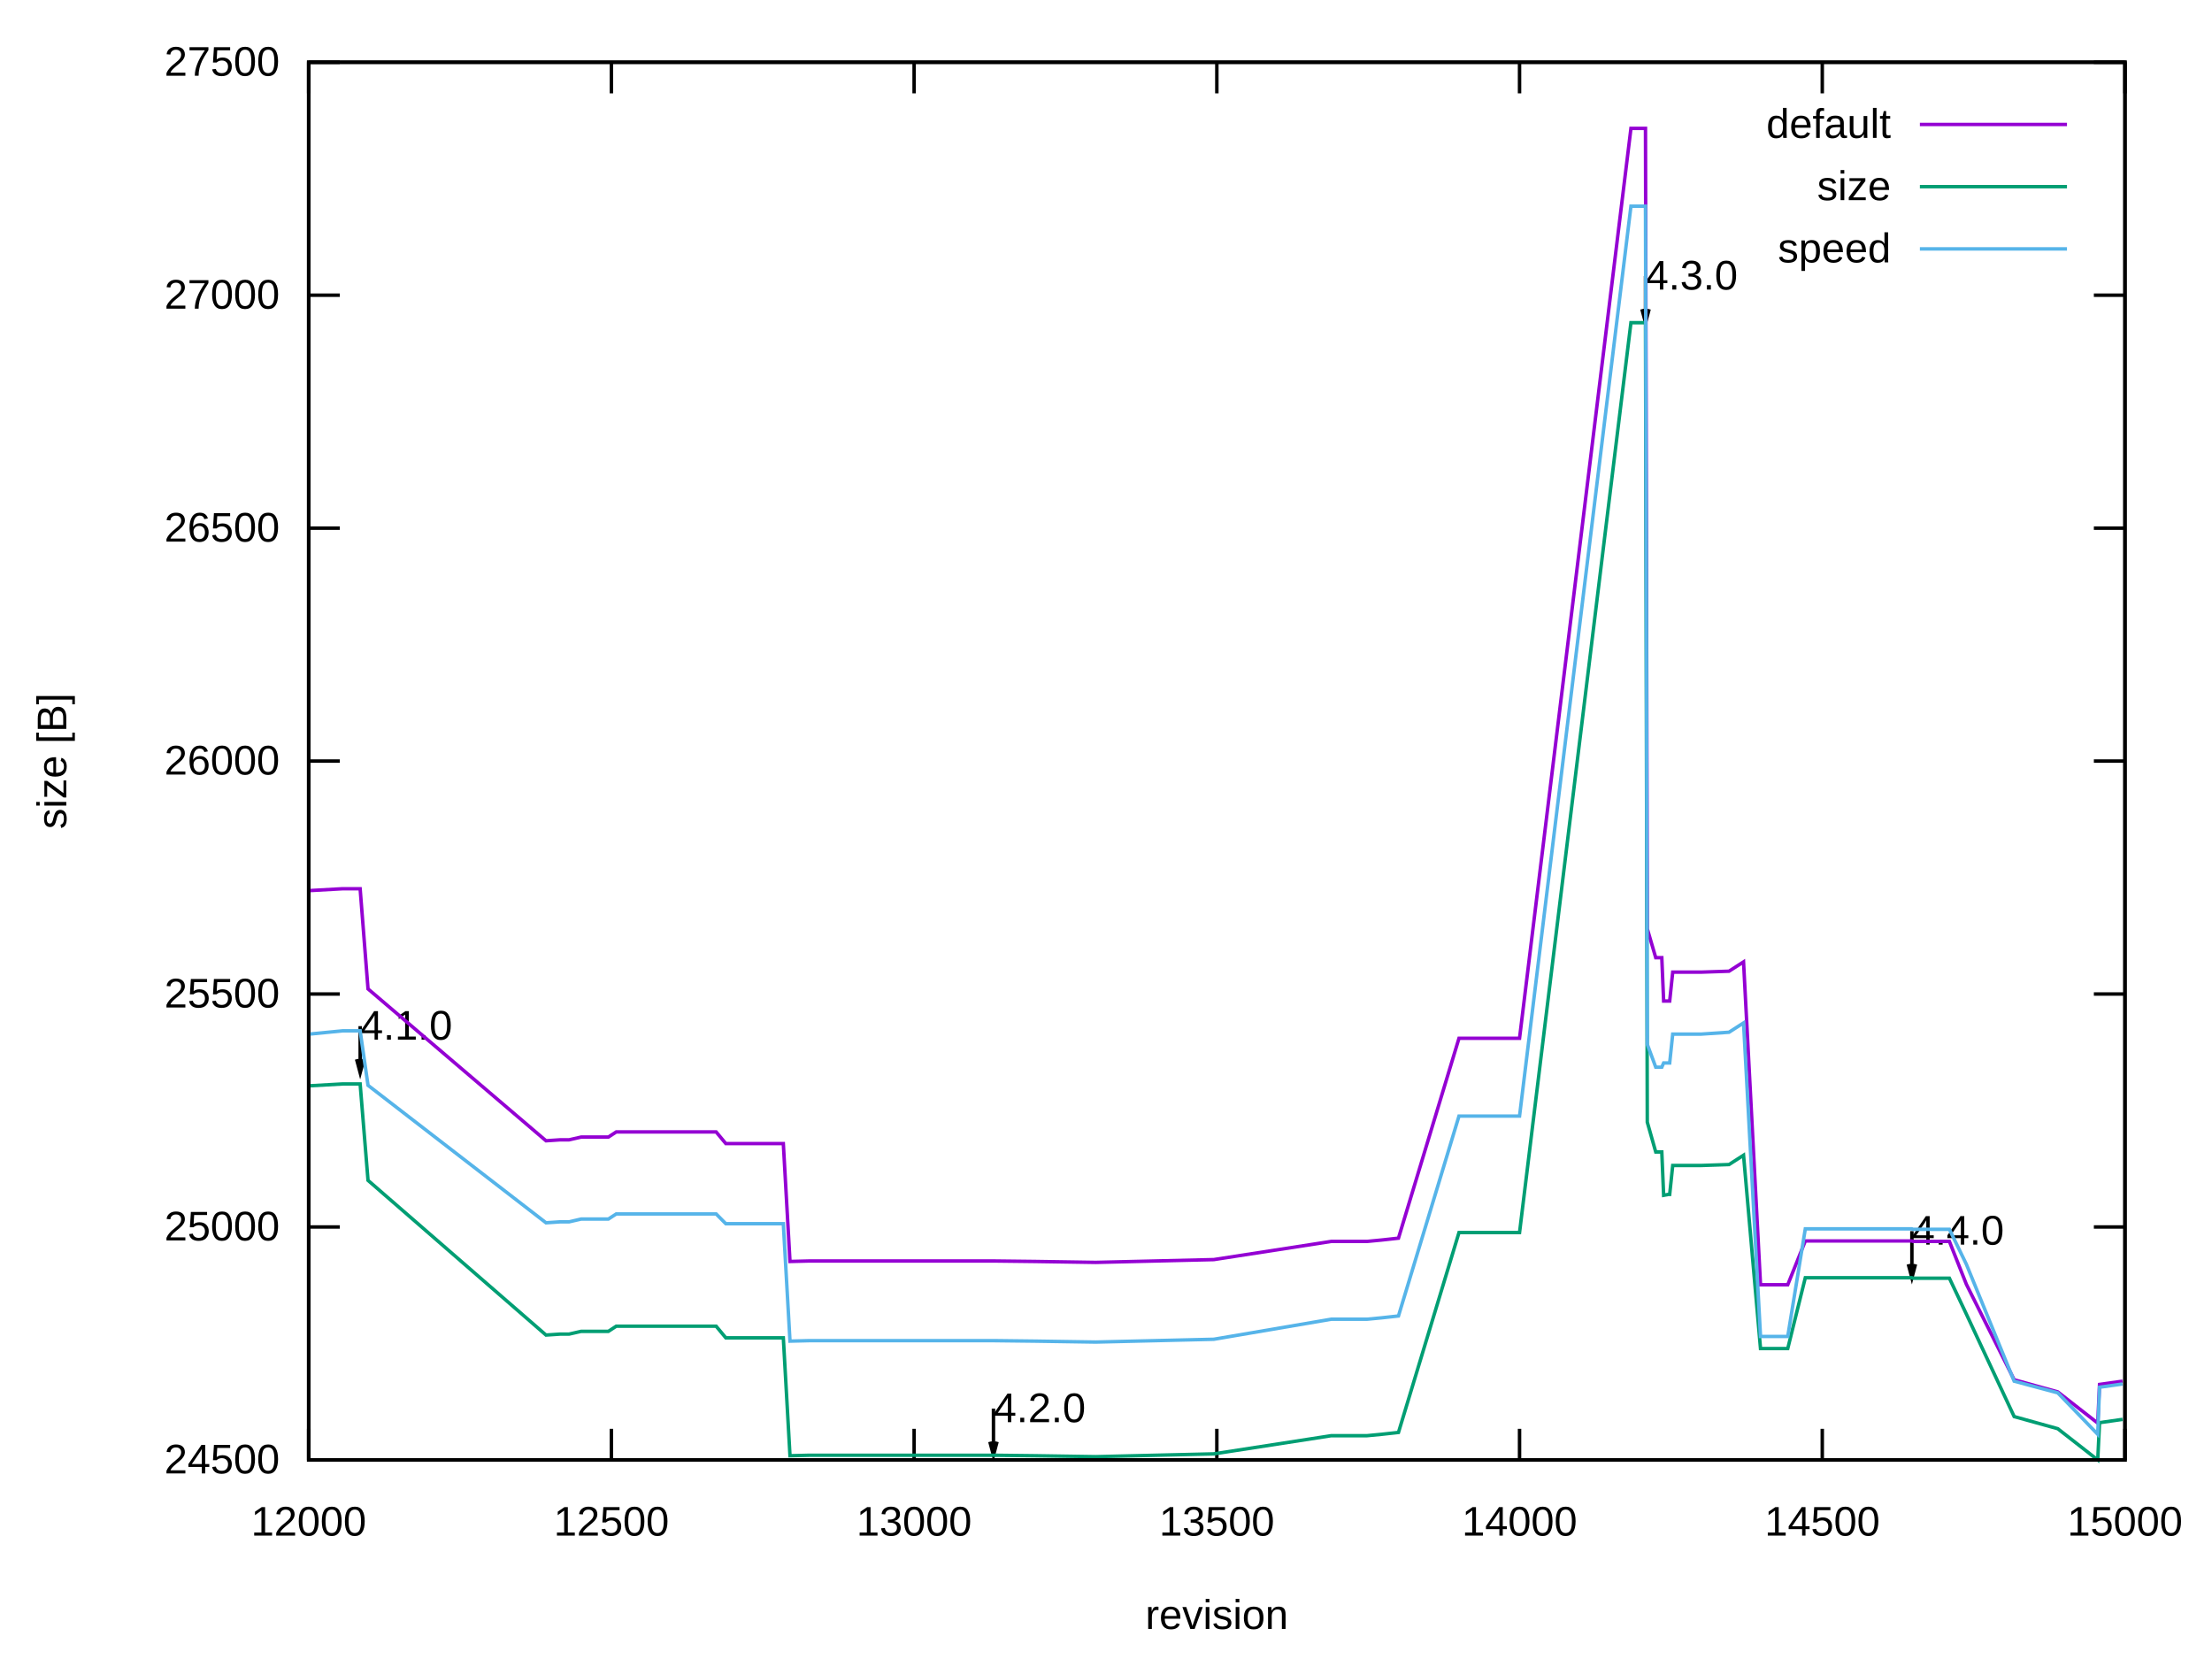
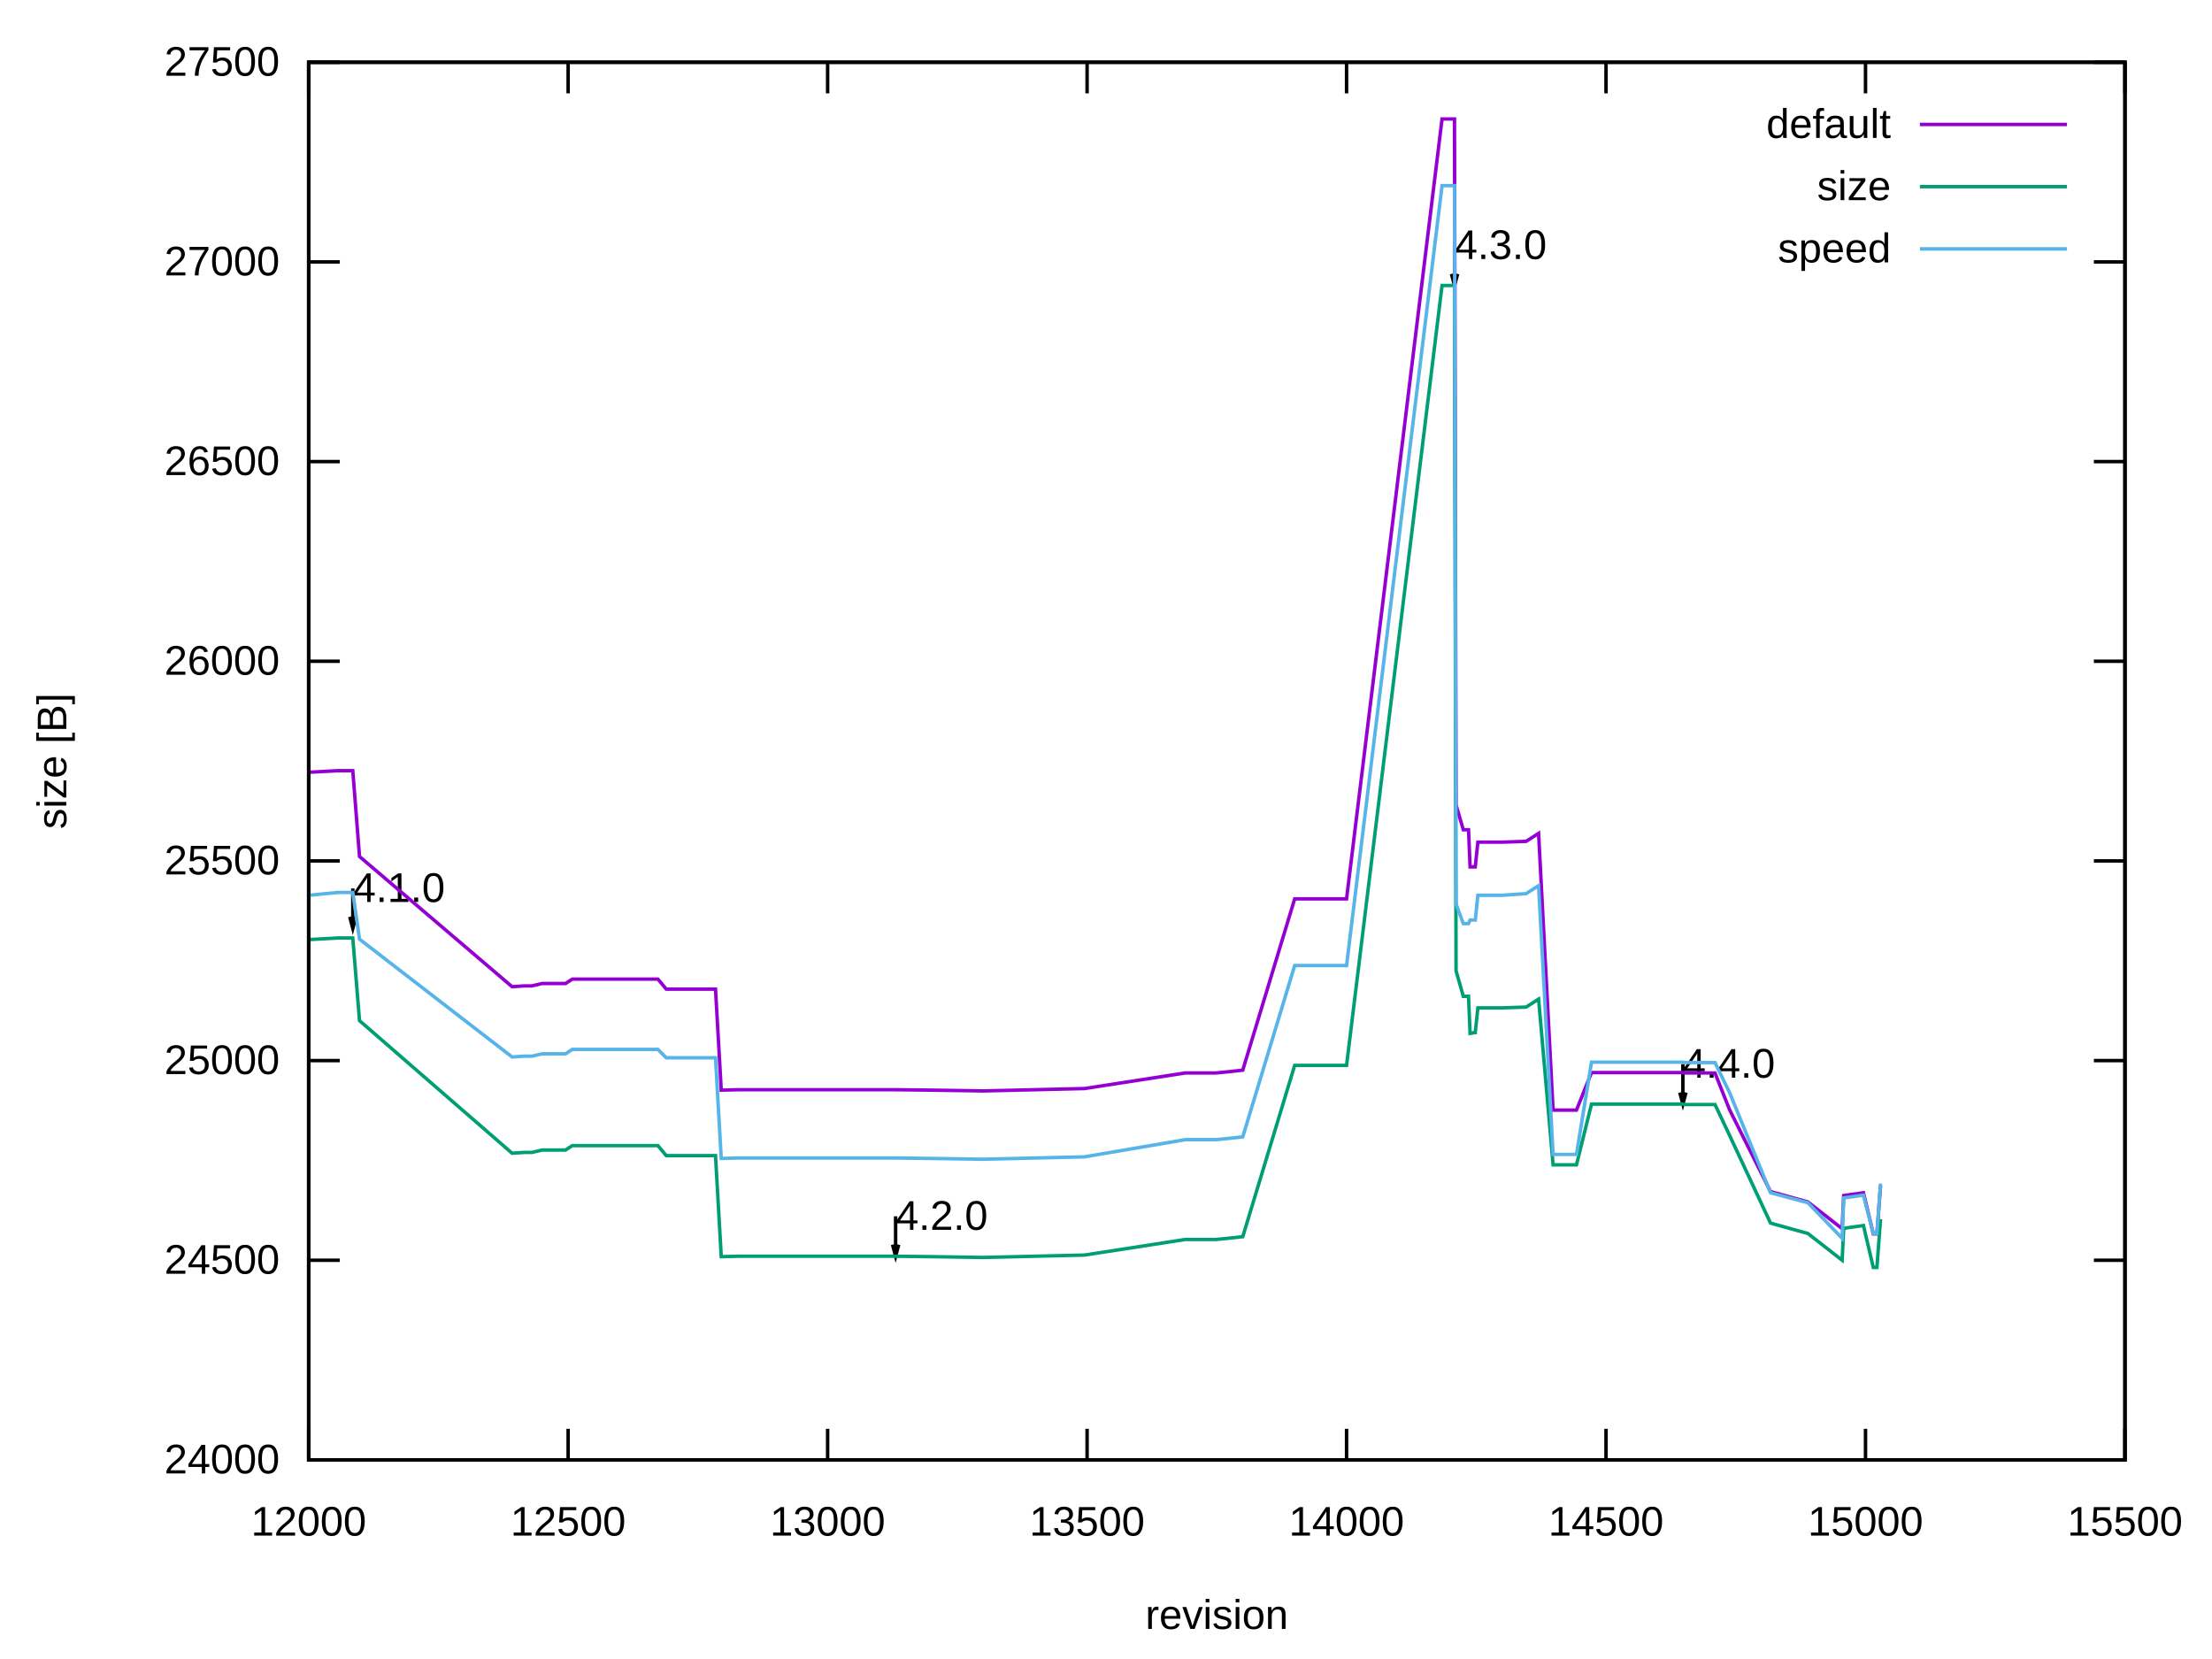
<svg xmlns="http://www.w3.org/2000/svg" xmlns:xlink="http://www.w3.org/1999/xlink" width="640" height="480" viewBox="0 0 640 480">
  <g id="gnuplot_canvas">
    <rect x="0" y="0" width="640" height="480" fill="none" />
    <defs>
      <circle id="gpDot" r="0.5" stroke-width="0.5" stroke="currentColor" />
      <path id="gpPt0" stroke-width="0.222" stroke="currentColor" d="M-1,0 h2 M0,-1 v2" />
      <path id="gpPt1" stroke-width="0.222" stroke="currentColor" d="M-1,-1 L1,1 M1,-1 L-1,1" />
      <path id="gpPt2" stroke-width="0.222" stroke="currentColor" d="M-1,0 L1,0 M0,-1 L0,1 M-1,-1 L1,1 M-1,1 L1,-1" />
      <rect id="gpPt3" stroke-width="0.222" stroke="currentColor" x="-1" y="-1" width="2" height="2" />
      <rect id="gpPt4" stroke-width="0.222" stroke="currentColor" fill="currentColor" x="-1" y="-1" width="2" height="2" />
      <circle id="gpPt5" stroke-width="0.222" stroke="currentColor" cx="0" cy="0" r="1" />
      <use xlink:href="#gpPt5" id="gpPt6" fill="currentColor" stroke="none" />
      <path id="gpPt7" stroke-width="0.222" stroke="currentColor" d="M0,-1.33 L-1.33,0.67 L1.33,0.67 z" />
      <use xlink:href="#gpPt7" id="gpPt8" fill="currentColor" stroke="none" />
      <use xlink:href="#gpPt7" id="gpPt9" stroke="currentColor" transform="rotate(180)" />
      <use xlink:href="#gpPt9" id="gpPt10" fill="currentColor" stroke="none" />
      <use xlink:href="#gpPt3" id="gpPt11" stroke="currentColor" transform="rotate(45)" />
      <use xlink:href="#gpPt11" id="gpPt12" fill="currentColor" stroke="none" />
      <path id="gpPt13" stroke-width="0.222" stroke="currentColor" d="M0,1.330 L1.265,0.411 L0.782,-1.067 L-0.782,-1.076 L-1.265,0.411 z" />
      <use xlink:href="#gpPt13" id="gpPt14" fill="currentColor" stroke="none" />
      <filter id="textbox" filterUnits="objectBoundingBox" x="0" y="0" height="1" width="1">
        <feFlood flood-color="white" flood-opacity="1" result="bgnd" />
        <feComposite in="SourceGraphic" in2="bgnd" operator="atop" />
      </filter>
      <filter id="greybox" filterUnits="objectBoundingBox" x="0" y="0" height="1" width="1">
        <feFlood flood-color="lightgrey" flood-opacity="1" result="grey" />
        <feComposite in="SourceGraphic" in2="grey" operator="atop" />
      </filter>
    </defs>
    <g fill="none" color="white" stroke="currentColor" stroke-width="1.00" stroke-linecap="butt" stroke-linejoin="miter">
</g>
    <g fill="none" color="black" stroke="currentColor" stroke-width="1.00" stroke-linecap="butt" stroke-linejoin="miter">
      <path stroke="black" d="M89.31,422.40 L98.31,422.40 M614.82,422.40 L605.82,422.40  " />
      <g transform="translate(80.92,426.30)" stroke="none" fill="black" font-family="Arial" font-size="12.00" text-anchor="end">
        <text>
+           <tspan font-family="Arial"> 24000</tspan>
+         </text>
+       </g>
+     </g>
+     <g fill="none" color="black" stroke="currentColor" stroke-width="1.00" stroke-linecap="butt" stroke-linejoin="miter">
+       <path stroke="black" d="M89.31,364.63 L98.31,364.63 M614.82,364.63 L605.82,364.63  " />
+       <g transform="translate(80.92,368.53)" stroke="none" fill="black" font-family="Arial" font-size="12.00" text-anchor="end">
+         <text>
          <tspan font-family="Arial"> 24500</tspan>
        </text>
      </g>
    </g>
    <g fill="none" color="black" stroke="currentColor" stroke-width="1.00" stroke-linecap="butt" stroke-linejoin="miter">
-       <path stroke="black" d="M89.31,355.00 L98.31,355.00 M614.82,355.00 L605.82,355.00  " />
-       <g transform="translate(80.92,358.90)" stroke="none" fill="black" font-family="Arial" font-size="12.00" text-anchor="end">
+       <path stroke="black" d="M89.31,306.86 L98.31,306.86 M614.82,306.86 L605.82,306.86  " />
+       <g transform="translate(80.92,310.76)" stroke="none" fill="black" font-family="Arial" font-size="12.00" text-anchor="end">
        <text>
          <tspan font-family="Arial"> 25000</tspan>
        </text>
      </g>
    </g>
    <g fill="none" color="black" stroke="currentColor" stroke-width="1.00" stroke-linecap="butt" stroke-linejoin="miter">
-       <path stroke="black" d="M89.31,287.60 L98.31,287.60 M614.82,287.60 L605.82,287.60  " />
-       <g transform="translate(80.92,291.50)" stroke="none" fill="black" font-family="Arial" font-size="12.00" text-anchor="end">
+       <path stroke="black" d="M89.31,249.09 L98.31,249.09 M614.82,249.09 L605.82,249.09  " />
+       <g transform="translate(80.92,252.99)" stroke="none" fill="black" font-family="Arial" font-size="12.00" text-anchor="end">
        <text>
          <tspan font-family="Arial"> 25500</tspan>
        </text>
      </g>
    </g>
    <g fill="none" color="black" stroke="currentColor" stroke-width="1.00" stroke-linecap="butt" stroke-linejoin="miter">
-       <path stroke="black" d="M89.31,220.20 L98.31,220.20 M614.82,220.20 L605.82,220.20  " />
-       <g transform="translate(80.92,224.10)" stroke="none" fill="black" font-family="Arial" font-size="12.00" text-anchor="end">
+       <path stroke="black" d="M89.31,191.32 L98.31,191.32 M614.82,191.32 L605.82,191.32  " />
+       <g transform="translate(80.92,195.22)" stroke="none" fill="black" font-family="Arial" font-size="12.00" text-anchor="end">
        <text>
          <tspan font-family="Arial"> 26000</tspan>
        </text>
      </g>
    </g>
    <g fill="none" color="black" stroke="currentColor" stroke-width="1.00" stroke-linecap="butt" stroke-linejoin="miter">
-       <path stroke="black" d="M89.31,152.81 L98.31,152.81 M614.82,152.81 L605.82,152.81  " />
-       <g transform="translate(80.92,156.71)" stroke="none" fill="black" font-family="Arial" font-size="12.00" text-anchor="end">
+       <path stroke="black" d="M89.31,133.55 L98.31,133.55 M614.82,133.55 L605.82,133.55  " />
+       <g transform="translate(80.92,137.45)" stroke="none" fill="black" font-family="Arial" font-size="12.00" text-anchor="end">
        <text>
          <tspan font-family="Arial"> 26500</tspan>
        </text>
      </g>
    </g>
    <g fill="none" color="black" stroke="currentColor" stroke-width="1.00" stroke-linecap="butt" stroke-linejoin="miter">
-       <path stroke="black" d="M89.31,85.41 L98.31,85.41 M614.82,85.41 L605.82,85.41  " />
-       <g transform="translate(80.92,89.31)" stroke="none" fill="black" font-family="Arial" font-size="12.00" text-anchor="end">
+       <path stroke="black" d="M89.31,75.78 L98.31,75.78 M614.82,75.78 L605.82,75.78  " />
+       <g transform="translate(80.92,79.68)" stroke="none" fill="black" font-family="Arial" font-size="12.00" text-anchor="end">
        <text>
          <tspan font-family="Arial"> 27000</tspan>
        </text>
      </g>
    </g>
    <g fill="none" color="black" stroke="currentColor" stroke-width="1.00" stroke-linecap="butt" stroke-linejoin="miter">
      <path stroke="black" d="M89.31,18.01 L98.31,18.01 M614.82,18.01 L605.82,18.01  " />
      <g transform="translate(80.92,21.91)" stroke="none" fill="black" font-family="Arial" font-size="12.00" text-anchor="end">
        <text>
          <tspan font-family="Arial"> 27500</tspan>
        </text>
      </g>
    </g>
    <g fill="none" color="black" stroke="currentColor" stroke-width="1.00" stroke-linecap="butt" stroke-linejoin="miter">
      <path stroke="black" d="M89.31,422.40 L89.31,413.40 M89.31,18.01 L89.31,27.01  " />
      <g transform="translate(89.31,444.30)" stroke="none" fill="black" font-family="Arial" font-size="12.00" text-anchor="middle">
        <text>
          <tspan font-family="Arial"> 12000</tspan>
        </text>
      </g>
    </g>
    <g fill="none" color="black" stroke="currentColor" stroke-width="1.00" stroke-linecap="butt" stroke-linejoin="miter">
-       <path stroke="black" d="M176.90,422.40 L176.90,413.40 M176.90,18.01 L176.90,27.01  " />
-       <g transform="translate(176.90,444.30)" stroke="none" fill="black" font-family="Arial" font-size="12.00" text-anchor="middle">
+       <path stroke="black" d="M164.38,422.40 L164.38,413.40 M164.38,18.01 L164.38,27.01  " />
+       <g transform="translate(164.38,444.30)" stroke="none" fill="black" font-family="Arial" font-size="12.00" text-anchor="middle">
        <text>
          <tspan font-family="Arial"> 12500</tspan>
        </text>
      </g>
    </g>
    <g fill="none" color="black" stroke="currentColor" stroke-width="1.00" stroke-linecap="butt" stroke-linejoin="miter">
-       <path stroke="black" d="M264.48,422.40 L264.48,413.40 M264.48,18.01 L264.48,27.01  " />
-       <g transform="translate(264.48,444.30)" stroke="none" fill="black" font-family="Arial" font-size="12.00" text-anchor="middle">
+       <path stroke="black" d="M239.46,422.40 L239.46,413.40 M239.46,18.01 L239.46,27.01  " />
+       <g transform="translate(239.46,444.30)" stroke="none" fill="black" font-family="Arial" font-size="12.00" text-anchor="middle">
        <text>
          <tspan font-family="Arial"> 13000</tspan>
        </text>
      </g>
    </g>
    <g fill="none" color="black" stroke="currentColor" stroke-width="1.00" stroke-linecap="butt" stroke-linejoin="miter">
-       <path stroke="black" d="M352.07,422.40 L352.07,413.40 M352.07,18.01 L352.07,27.01  " />
-       <g transform="translate(352.07,444.30)" stroke="none" fill="black" font-family="Arial" font-size="12.00" text-anchor="middle">
+       <path stroke="black" d="M314.53,422.40 L314.53,413.40 M314.53,18.01 L314.53,27.01  " />
+       <g transform="translate(314.53,444.30)" stroke="none" fill="black" font-family="Arial" font-size="12.00" text-anchor="middle">
        <text>
          <tspan font-family="Arial"> 13500</tspan>
        </text>
      </g>
    </g>
    <g fill="none" color="black" stroke="currentColor" stroke-width="1.00" stroke-linecap="butt" stroke-linejoin="miter">
-       <path stroke="black" d="M439.65,422.40 L439.65,413.40 M439.65,18.01 L439.65,27.01  " />
-       <g transform="translate(439.65,444.30)" stroke="none" fill="black" font-family="Arial" font-size="12.00" text-anchor="middle">
+       <path stroke="black" d="M389.60,422.40 L389.60,413.40 M389.60,18.01 L389.60,27.01  " />
+       <g transform="translate(389.60,444.30)" stroke="none" fill="black" font-family="Arial" font-size="12.00" text-anchor="middle">
        <text>
          <tspan font-family="Arial"> 14000</tspan>
        </text>
      </g>
    </g>
    <g fill="none" color="black" stroke="currentColor" stroke-width="1.00" stroke-linecap="butt" stroke-linejoin="miter">
-       <path stroke="black" d="M527.24,422.40 L527.24,413.40 M527.24,18.01 L527.24,27.01  " />
-       <g transform="translate(527.24,444.30)" stroke="none" fill="black" font-family="Arial" font-size="12.00" text-anchor="middle">
+       <path stroke="black" d="M464.67,422.40 L464.67,413.40 M464.67,18.01 L464.67,27.01  " />
+       <g transform="translate(464.67,444.30)" stroke="none" fill="black" font-family="Arial" font-size="12.00" text-anchor="middle">
        <text>
          <tspan font-family="Arial"> 14500</tspan>
+         </text>
+       </g>
+     </g>
+     <g fill="none" color="black" stroke="currentColor" stroke-width="1.00" stroke-linecap="butt" stroke-linejoin="miter">
+       <path stroke="black" d="M539.75,422.40 L539.75,413.40 M539.75,18.01 L539.75,27.01  " />
+       <g transform="translate(539.75,444.30)" stroke="none" fill="black" font-family="Arial" font-size="12.00" text-anchor="middle">
+         <text>
+           <tspan font-family="Arial"> 15000</tspan>
        </text>
      </g>
    </g>
    <g fill="none" color="black" stroke="currentColor" stroke-width="1.00" stroke-linecap="butt" stroke-linejoin="miter">
      <path stroke="black" d="M614.82,422.40 L614.82,413.40 M614.82,18.01 L614.82,27.01  " />
      <g transform="translate(614.82,444.30)" stroke="none" fill="black" font-family="Arial" font-size="12.00" text-anchor="middle">
        <text>
-           <tspan font-family="Arial"> 15000</tspan>
+           <tspan font-family="Arial"> 15500</tspan>
        </text>
      </g>
    </g>
    <g fill="none" color="black" stroke="currentColor" stroke-width="1.00" stroke-linecap="butt" stroke-linejoin="miter">
</g>
    <g fill="none" color="black" stroke="currentColor" stroke-width="1.00" stroke-linecap="butt" stroke-linejoin="miter">
      <path stroke="black" d="M89.31,18.01 L89.31,422.40 L614.82,422.40 L614.82,18.01 L89.31,18.01 Z  " />
-       <g transform="translate(104.20,300.80)" stroke="none" fill="black" font-family="Arial" font-size="12.00" text-anchor="start">
+       <g transform="translate(102.07,260.96)" stroke="none" fill="black" font-family="Arial" font-size="12.00" text-anchor="start">
        <text>
          <tspan font-family="Arial">4.1.0</tspan>
        </text>
      </g>
-       <g transform="translate(287.43,411.47)" stroke="none" fill="black" font-family="Arial" font-size="12.00" text-anchor="start">
+       <g transform="translate(259.12,355.82)" stroke="none" fill="black" font-family="Arial" font-size="12.00" text-anchor="start">
        <text>
          <tspan font-family="Arial">4.2.0</tspan>
        </text>
      </g>
-       <g transform="translate(476.09,83.78)" stroke="none" fill="black" font-family="Arial" font-size="12.00" text-anchor="start">
+       <g transform="translate(420.83,74.94)" stroke="none" fill="black" font-family="Arial" font-size="12.00" text-anchor="start">
        <text>
          <tspan font-family="Arial">4.3.0</tspan>
        </text>
      </g>
-       <g transform="translate(553.16,360.11)" stroke="none" fill="black" font-family="Arial" font-size="12.00" text-anchor="start">
+       <g transform="translate(486.90,311.80)" stroke="none" fill="black" font-family="Arial" font-size="12.00" text-anchor="start">
        <text>
          <tspan font-family="Arial">4.4.0</tspan>
        </text>
      </g>
    </g>
    <g fill="none" color="black" stroke="currentColor" stroke-width="1.00" stroke-linecap="butt" stroke-linejoin="miter">
-       <path stroke="black" d="M103.17,306.47 L104.21,310.37 L105.25,306.47 M104.21,296.89 L104.21,310.37  " />
-     </g>
-     <g fill="none" color="black" stroke="currentColor" stroke-width="1.00" stroke-linecap="butt" stroke-linejoin="miter">
-       <path stroke="black" d="M286.40,417.14 L287.44,421.04 L288.48,417.14 M287.44,407.56 L287.44,421.04  " />
-     </g>
-     <g fill="none" color="black" stroke="currentColor" stroke-width="1.00" stroke-linecap="butt" stroke-linejoin="miter">
-       <path stroke="black" d="M475.06,89.45 L476.10,93.35 L477.14,89.45 M476.10,79.87 L476.10,93.35  " />
-     </g>
-     <g fill="none" color="black" stroke="currentColor" stroke-width="1.00" stroke-linecap="butt" stroke-linejoin="miter">
-       <path stroke="black" d="M552.13,365.78 L553.17,369.68 L554.21,365.78 M553.17,356.20 L553.17,369.68  " />
+       <path stroke="black" d="M101.19,265.27 L102.08,268.61 L102.97,265.27 M102.08,257.05 L102.08,268.61  " />
+     </g>
+     <g fill="none" color="black" stroke="currentColor" stroke-width="1.00" stroke-linecap="butt" stroke-linejoin="miter">
+       <path stroke="black" d="M258.24,360.12 L259.13,363.46 L260.02,360.12 M259.13,351.91 L259.13,363.46  " />
+     </g>
+     <g fill="none" color="black" stroke="currentColor" stroke-width="1.00" stroke-linecap="butt" stroke-linejoin="miter">
+       <path stroke="black" d="M419.95,79.25 L420.84,82.59 L421.73,79.25 M420.84,71.03 L420.84,82.59  " />
+     </g>
+     <g fill="none" color="black" stroke="currentColor" stroke-width="1.00" stroke-linecap="butt" stroke-linejoin="miter">
+       <path stroke="black" d="M486.02,316.10 L486.91,319.44 L487.80,316.10 M486.91,307.89 L486.91,319.44  " />
    </g>
    <g fill="none" color="black" stroke="currentColor" stroke-width="1.00" stroke-linecap="butt" stroke-linejoin="miter">
</g>
    <g id="gnuplot_plot_1">
      <g fill="none" color="black" stroke="currentColor" stroke-width="1.00" stroke-linecap="butt" stroke-linejoin="miter">
        <g transform="translate(547.09,39.91)" stroke="none" fill="black" font-family="Arial" font-size="12.00" text-anchor="end">
          <text>
            <tspan font-family="Arial">default</tspan>
          </text>
        </g>
      </g>
      <g fill="none" color="black" stroke="currentColor" stroke-width="1.00" stroke-linecap="butt" stroke-linejoin="miter">
-         <path stroke="rgb(148,   0, 211)" d="M555.48,36.01 L598.04,36.01 M89.49,257.68 L99.12,257.14 L104.20,257.14 L106.48,286.12 L157.98,330.06 L162.01,329.79   L164.63,329.79 L168.14,328.99 L170.59,328.99 L174.79,328.99 L176.02,328.99 L178.30,327.50 L201.77,327.50 L207.20,327.50   L210.00,330.87 L210.53,330.87 L219.99,330.87 L226.64,330.87 L228.57,364.98 L234.18,364.84 L240.31,364.84 L242.58,364.84   L245.39,364.84 L246.96,364.84 L259.05,364.84 L287.43,364.84 L299.51,364.98 L317.03,365.25 L351.19,364.44 L385.17,359.18   L386.92,359.18 L388.68,359.18 L395.51,359.18 L399.71,358.78 L404.62,358.24 L422.13,300.41 L439.65,300.41 L471.88,37.15   L476.09,37.15 L476.61,268.73 L479.06,277.09 L480.81,277.09 L481.34,289.63 L482.74,289.63 L483.09,289.63 L483.97,281.27   L492.20,281.27 L500.26,281.00 L504.46,278.30 L509.37,371.72 L510.59,371.72 L517.25,371.72 L522.33,359.05 L528.99,359.05   L532.14,359.05 L553.16,359.05 L553.51,359.18 L564.02,359.18 L568.93,371.58 L582.76,399.21 L595.38,402.72 L606.94,411.75   L607.46,400.56 L614.12,399.62  " />
+         <path stroke="rgb(148,   0, 211)" d="M555.48,36.01 L598.04,36.01 M89.46,223.44 L97.72,222.98 L102.07,222.98 L104.02,247.82 L148.17,285.49 L151.62,285.25   L153.87,285.25 L156.88,284.56 L158.98,284.56 L162.58,284.56 L163.63,284.56 L165.58,283.29 L185.70,283.29 L190.36,283.29   L192.76,286.18 L193.21,286.18 L201.32,286.18 L207.02,286.18 L208.68,315.41 L213.48,315.29 L218.74,315.29 L220.69,315.29   L223.09,315.29 L224.44,315.29 L234.80,315.29 L259.12,315.29 L269.48,315.41 L284.50,315.64 L313.78,314.95 L342.91,310.44   L344.41,310.44 L345.91,310.44 L351.76,310.44 L355.37,310.10 L359.57,309.63 L374.59,260.07 L389.60,260.07 L417.23,34.42   L420.83,34.42 L421.28,232.91 L423.38,240.08 L424.89,240.08 L425.34,250.82 L426.54,250.82 L426.84,250.82 L427.59,243.66   L434.65,243.66 L441.55,243.43 L445.16,241.12 L449.36,321.19 L450.41,321.19 L456.12,321.19 L460.47,310.33 L466.18,310.33   L468.88,310.33 L486.90,310.33 L487.20,310.44 L496.20,310.44 L500.41,321.07 L512.27,344.76 L523.08,347.76 L532.99,355.50   L533.44,345.91 L539.15,345.10 L542.00,357.00 L543.05,357.00 L544.10,343.02  " />
      </g>
    </g>
    <g id="gnuplot_plot_2">
      <g fill="none" color="black" stroke="currentColor" stroke-width="1.00" stroke-linecap="butt" stroke-linejoin="miter">
        <g transform="translate(547.09,57.91)" stroke="none" fill="black" font-family="Arial" font-size="12.00" text-anchor="end">
          <text>
            <tspan font-family="Arial">size</tspan>
          </text>
        </g>
      </g>
      <g fill="none" color="black" stroke="currentColor" stroke-width="1.00" stroke-linecap="butt" stroke-linejoin="miter">
-         <path stroke="rgb(  0, 158, 115)" d="M555.48,54.01 L598.04,54.01 M89.49,314.16 L99.12,313.62 L104.20,313.62 L106.48,341.52 L157.98,386.27 L162.01,386.00   L164.63,386.00 L168.14,385.20 L170.59,385.20 L174.79,385.20 L176.02,385.20 L178.30,383.71 L201.77,383.71 L207.20,383.71   L210.00,387.08 L210.53,387.08 L219.99,387.08 L226.64,387.08 L228.57,421.19 L234.18,421.05 L240.31,421.05 L242.58,421.05   L245.39,421.05 L246.96,421.05 L259.05,421.05 L287.43,421.05 L299.51,421.19 L317.03,421.46 L351.19,420.65 L385.17,415.39   L386.92,415.39 L388.68,415.39 L395.51,415.39 L399.71,414.99 L404.62,414.45 L422.13,356.62 L439.65,356.62 L471.88,93.36   L476.09,93.36 L476.61,324.67 L479.06,333.30 L480.81,333.30 L481.34,345.84 L482.74,345.57 L483.09,345.57 L483.97,337.21   L492.20,337.21 L500.26,336.94 L504.46,334.24 L509.37,390.18 L510.59,390.18 L517.25,390.18 L522.33,369.69 L528.99,369.69   L532.14,369.69 L553.16,369.69 L553.51,369.83 L564.02,369.83 L568.93,380.21 L582.76,409.86 L595.38,413.37 L606.94,422.40   L607.46,411.62 L614.12,410.67  " />
+         <path stroke="rgb(  0, 158, 115)" d="M555.48,54.01 L598.04,54.01 M89.46,271.85 L97.72,271.39 L102.07,271.39 L104.02,295.31 L148.17,333.67 L151.62,333.43   L153.87,333.43 L156.88,332.74 L158.98,332.74 L162.58,332.74 L163.63,332.74 L165.58,331.47 L185.70,331.47 L190.36,331.47   L192.76,334.36 L193.21,334.36 L201.32,334.36 L207.02,334.36 L208.68,363.59 L213.48,363.47 L218.74,363.47 L220.69,363.47   L223.09,363.47 L224.44,363.47 L234.80,363.47 L259.12,363.47 L269.48,363.59 L284.50,363.82 L313.78,363.13 L342.91,358.62   L344.41,358.62 L345.91,358.62 L351.76,358.62 L355.37,358.28 L359.57,357.81 L374.59,308.25 L389.60,308.25 L417.23,82.60   L420.83,82.60 L421.28,280.86 L423.38,288.26 L424.89,288.26 L425.34,299.00 L426.54,298.77 L426.84,298.77 L427.59,291.61   L434.65,291.61 L441.55,291.38 L445.16,289.07 L449.36,337.02 L450.41,337.02 L456.12,337.02 L460.47,319.45 L466.18,319.45   L468.88,319.45 L486.90,319.45 L487.20,319.57 L496.20,319.57 L500.41,328.47 L512.27,353.88 L523.08,356.89 L532.99,364.63   L533.44,355.39 L539.15,354.58 L542.00,366.71 L543.05,366.71 L544.10,352.73  " />
      </g>
    </g>
    <g id="gnuplot_plot_3">
      <g fill="none" color="black" stroke="currentColor" stroke-width="1.00" stroke-linecap="butt" stroke-linejoin="miter">
        <g transform="translate(547.09,75.91)" stroke="none" fill="black" font-family="Arial" font-size="12.00" text-anchor="end">
          <text>
            <tspan font-family="Arial">speed</tspan>
          </text>
        </g>
      </g>
      <g fill="none" color="black" stroke="currentColor" stroke-width="1.00" stroke-linecap="butt" stroke-linejoin="miter">
-         <path stroke="rgb( 86, 180, 233)" d="M555.48,72.01 L598.04,72.01 M89.49,299.20 L99.12,298.25 L104.20,298.25 L106.48,314.02 L157.98,353.79 L162.01,353.52   L164.63,353.52 L168.14,352.71 L170.59,352.71 L174.79,352.71 L176.02,352.71 L178.30,351.23 L201.77,351.23 L207.20,351.23   L210.00,354.06 L210.53,354.06 L219.99,354.06 L226.64,354.06 L228.57,388.03 L234.18,387.89 L240.31,387.89 L242.58,387.89   L245.39,387.89 L246.96,387.89 L259.05,387.89 L287.43,387.89 L299.51,388.03 L317.03,388.30 L351.19,387.49 L385.17,381.69   L386.92,381.69 L388.68,381.69 L395.51,381.69 L399.71,381.29 L404.62,380.75 L422.13,322.92 L439.65,322.92 L471.88,59.66   L476.09,59.66 L476.61,302.16 L479.06,308.77 L480.81,308.77 L481.34,307.55 L482.74,307.55 L483.09,307.55 L483.97,299.20   L492.20,299.20 L500.26,298.66 L504.46,295.96 L509.37,386.68 L510.59,386.68 L517.25,386.68 L522.33,355.54 L528.99,355.54   L532.14,355.54 L553.16,355.54 L553.51,355.68 L564.02,355.68 L568.93,365.79 L582.76,399.62 L595.38,402.99 L606.94,414.99   L607.46,401.37 L614.12,400.43  " />
+         <path stroke="rgb( 86, 180, 233)" d="M555.48,72.01 L598.04,72.01 M89.46,259.03 L97.72,258.22 L102.07,258.22 L104.02,271.74 L148.17,305.82 L151.62,305.59   L153.87,305.59 L156.88,304.90 L158.98,304.90 L162.58,304.90 L163.63,304.90 L165.58,303.62 L185.70,303.62 L190.36,303.62   L192.76,306.05 L193.21,306.05 L201.32,306.05 L207.02,306.05 L208.68,335.17 L213.48,335.05 L218.74,335.05 L220.69,335.05   L223.09,335.05 L224.44,335.05 L234.80,335.05 L259.12,335.05 L269.48,335.17 L284.50,335.40 L313.78,334.71 L342.91,329.74   L344.41,329.74 L345.91,329.74 L351.76,329.74 L355.37,329.39 L359.57,328.93 L374.59,279.36 L389.60,279.36 L417.23,53.71   L420.83,53.71 L421.28,261.57 L423.38,267.23 L424.89,267.23 L425.34,266.19 L426.54,266.19 L426.84,266.19 L427.59,259.03   L434.65,259.03 L441.55,258.56 L445.16,256.25 L449.36,334.01 L450.41,334.01 L456.12,334.01 L460.47,307.32 L466.18,307.32   L468.88,307.32 L486.90,307.32 L487.20,307.44 L496.20,307.44 L500.41,316.10 L512.27,345.10 L523.08,347.99 L532.99,358.28   L533.44,346.61 L539.15,345.80 L542.00,356.89 L543.05,356.89 L544.10,342.45  " />
      </g>
    </g>
    <g fill="none" color="white" stroke="rgb( 86, 180, 233)" stroke-width="2.00" stroke-linecap="butt" stroke-linejoin="miter">
</g>
    <g fill="none" color="black" stroke="currentColor" stroke-width="2.00" stroke-linecap="butt" stroke-linejoin="miter">
</g>
    <g fill="none" color="black" stroke="black" stroke-width="1.00" stroke-linecap="butt" stroke-linejoin="miter">
</g>
    <g fill="none" color="black" stroke="currentColor" stroke-width="1.00" stroke-linecap="butt" stroke-linejoin="miter">
      <path stroke="black" d="M89.31,18.01 L89.31,422.40 L614.82,422.40 L614.82,18.01 L89.31,18.01 Z  " />
      <g transform="translate(19.18,220.21) rotate(270.00)" stroke="none" fill="black" font-family="Arial" font-size="12.00" text-anchor="middle">
        <text>
          <tspan font-family="Arial">size [B]</tspan>
        </text>
      </g>
    </g>
    <g fill="none" color="black" stroke="currentColor" stroke-width="1.00" stroke-linecap="butt" stroke-linejoin="miter">
      <g transform="translate(352.06,471.30)" stroke="none" fill="black" font-family="Arial" font-size="12.00" text-anchor="middle">
        <text>
          <tspan font-family="Arial">revision</tspan>
        </text>
      </g>
    </g>
    <g fill="none" color="black" stroke="currentColor" stroke-width="1.00" stroke-linecap="butt" stroke-linejoin="miter">
</g>
    <g fill="none" color="black" stroke="currentColor" stroke-width="1.00" stroke-linecap="butt" stroke-linejoin="miter">
</g>
  </g>
</svg>
